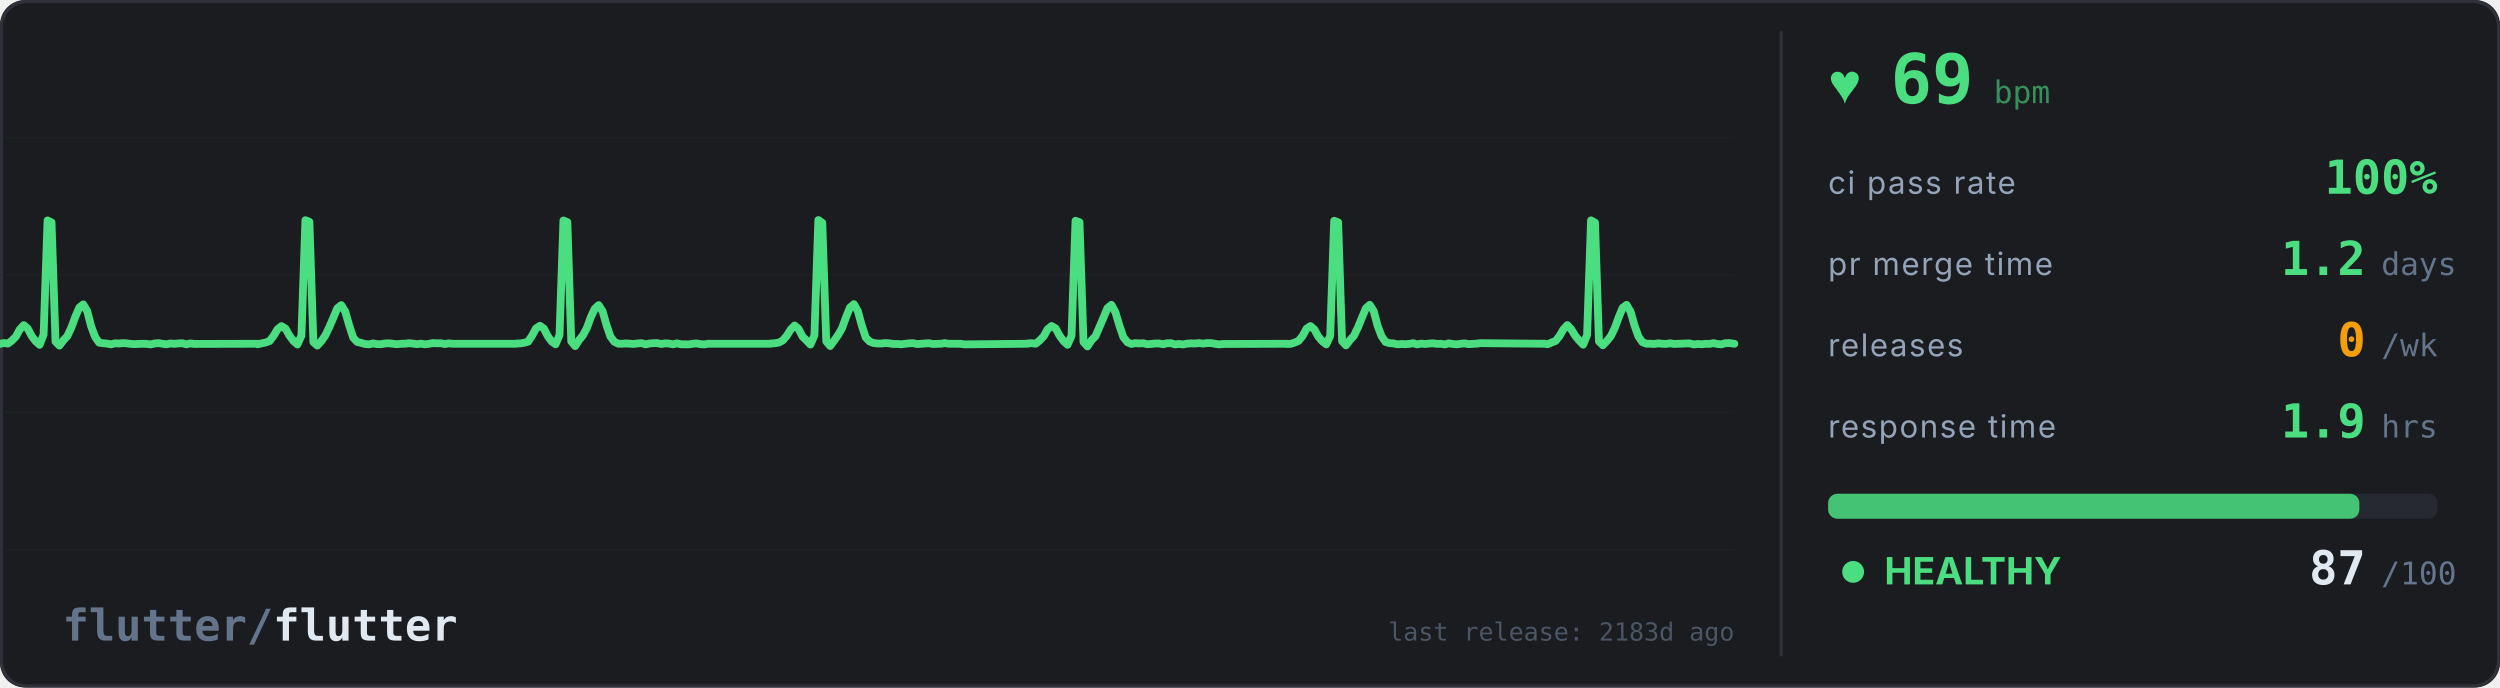
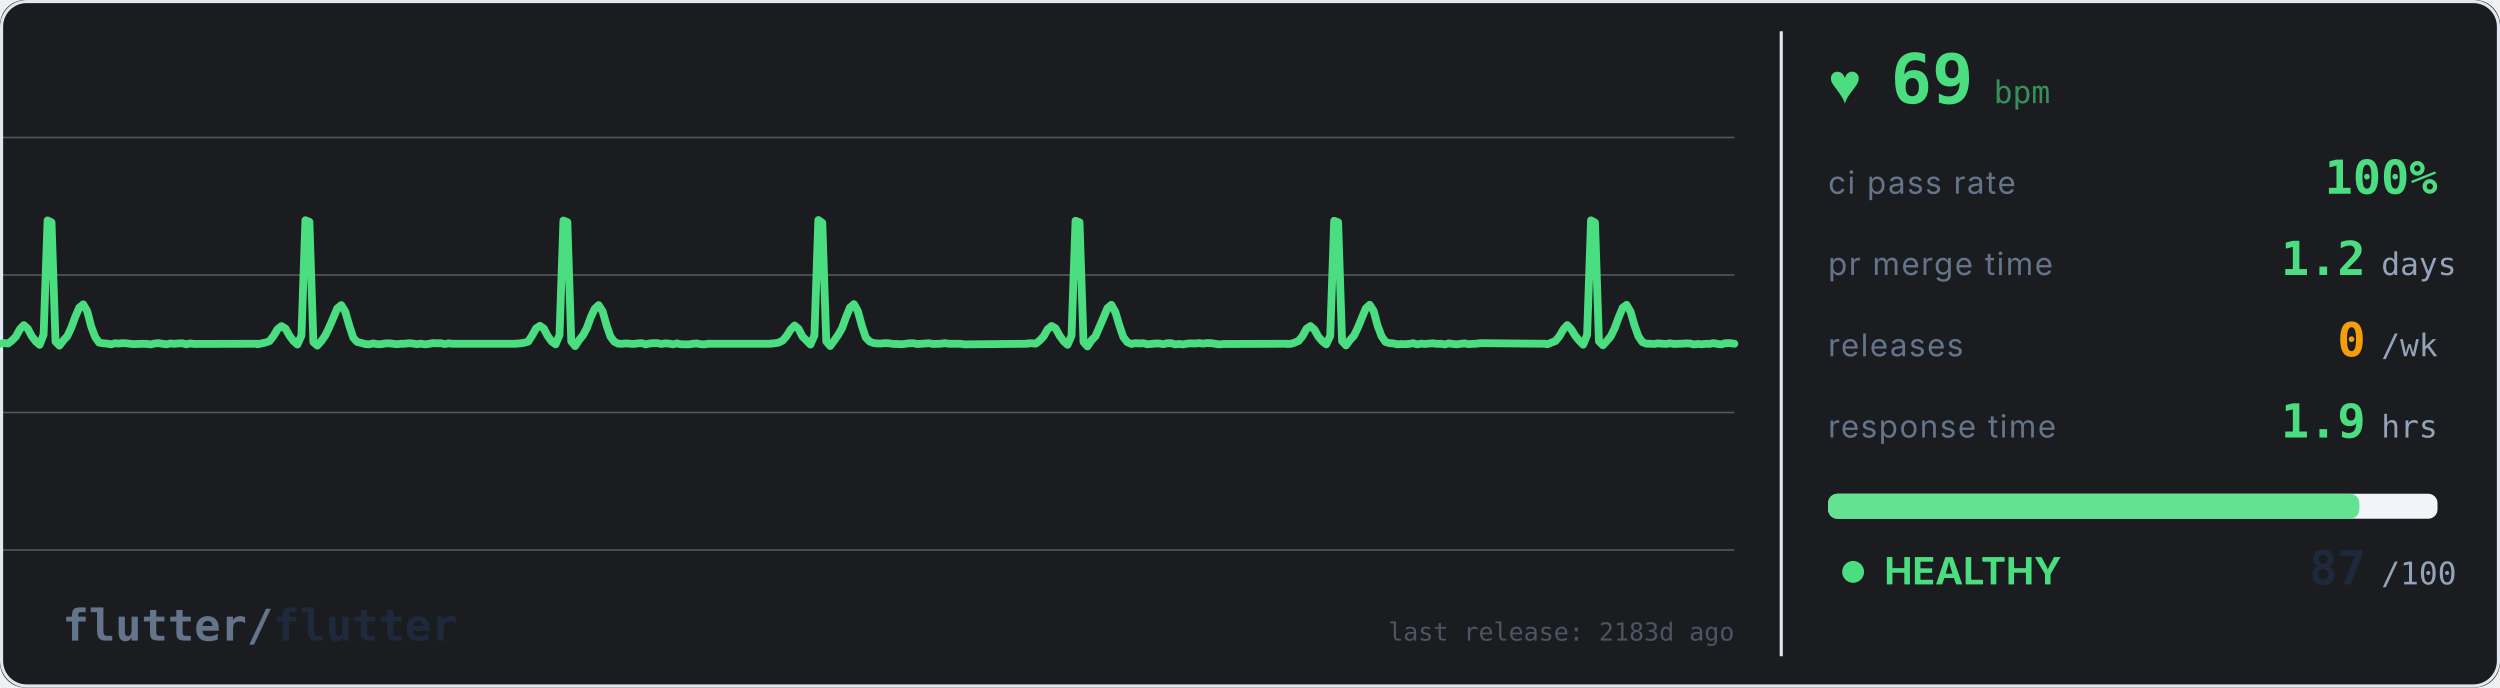
<svg xmlns="http://www.w3.org/2000/svg" width="800" height="220" viewBox="0 0 800 220">
  <defs>
    <style>
      @keyframes trace {
        0% { stroke-dashoffset: 2400; }
        100% { stroke-dashoffset: 0; }
      }
      @keyframes blink {
        0%, 100% { opacity: 1; }
        50% { opacity: 0.3; }
      }
      @keyframes pulse-glow {
        0%, 100% { opacity: 0.5; }
        50% { opacity: 1; }
      }
      @keyframes fade-slow {
        0%, 100% { opacity: 0.4; }
        50% { opacity: 0.7; }
      }
      .bg { fill: #1a1c20; }
      .ecg-line {
        fill: none;
        stroke: #4ade80;
        stroke-width: 2.5;
        stroke-linecap: round;
        stroke-linejoin: round;
        /* no filter - avoids render glitch */
        stroke-dasharray: 2400;
        animation: trace 4s linear infinite;
      }
      .grid-line { stroke: #262a30; stroke-width: 0.5; }
      .label { fill: #94a3b8; font-family: system-ui, -apple-system, 'Segoe UI', sans-serif; font-size: 10px; text-transform: uppercase; letter-spacing: 0.5px; }
      .val { fill: #e2e8f0; font-family: ui-monospace, 'SF Mono', Consolas, monospace; font-size: 15px; font-weight: bold; }
      .val-unit { fill: #64748b; font-family: ui-monospace, 'SF Mono', Consolas, monospace; font-size: 10px; }
      .val-ci { fill: #4ade80; font-family: ui-monospace, 'SF Mono', Consolas, monospace; font-size: 15px; font-weight: bold;  }
      .val-pr { fill: #4ade80; font-family: ui-monospace, 'SF Mono', Consolas, monospace; font-size: 15px; font-weight: bold; }
      .val-rel { fill: #f59e0b; font-family: ui-monospace, 'SF Mono', Consolas, monospace; font-size: 15px; font-weight: bold; }
      .val-resp { fill: #4ade80; font-family: ui-monospace, 'SF Mono', Consolas, monospace; font-size: 15px; font-weight: bold; }
      .repo-name { fill: #e2e8f0; font-family: ui-monospace, 'SF Mono', Consolas, monospace; font-size: 14px; font-weight: bold; }
      .status-text { fill: #4ade80; font-family: system-ui, -apple-system, 'Segoe UI', sans-serif; font-size: 12px; font-weight: bold;  }
      .status-dot { fill: #4ade80; animation: blink 1.5s ease-in-out infinite; }
      .divider { stroke: #2e3238; stroke-width: 1; }
      .bar-bg { fill: #262a30; rx: 3; }
      .bar-fill { fill: #4ade80; rx: 3; opacity: 0.85; }
      .border { fill: none; stroke: #2e3238; stroke-width: 1; rx: 8; }
      .heart { fill: #4ade80; animation: pulse-glow 1s ease-in-out infinite; font-size: 18px; }
      .bpm { fill: #4ade80; font-family: ui-monospace, 'SF Mono', Consolas, monospace; font-size: 22px; font-weight: bold; }
      .bpm-unit { fill: #4ade8099; font-family: ui-monospace, 'SF Mono', Consolas, monospace; font-size: 10px; }

      /* Adapt to GitHub light/dark mode */
-       @media (prefers-color-scheme: light) {
-         .bg { fill: #ffffff; }
        .grid-line { stroke: #e2e8f0; }
        .label { fill: #64748b; }
        .val { fill: #1e293b; }
        .val-unit { fill: #94a3b8; }
        .repo-name { fill: #1e293b; }
        .divider { stroke: #e2e8f0; }
        .bar-bg { fill: #f1f5f9; }
        .border { stroke: #e2e8f0; }
        .bpm-unit { fill: #4ade8099; }
      }
    </style>
  </defs>
  <rect class="bg" width="800" height="220" rx="8" />
  <rect class="border" x="0.5" y="0.5" width="799" height="219" />
  <g opacity="0.3">
    <line class="grid-line" x1="0" y1="44" x2="555" y2="44" />
    <line class="grid-line" x1="0" y1="88" x2="555" y2="88" />
    <line class="grid-line" x1="0" y1="132" x2="555" y2="132" />
    <line class="grid-line" x1="0" y1="176" x2="555" y2="176" />
  </g>
  <path class="ecg-line" d="M 0,110 L 0,110.03 L 1.27,109.77 L 2.54,109.95 L 3.8,109 L 5.07,107.72 L 6.34,105.4 L 7.61,104.04 L 8.88,105.15 L 10.15,107.57 L 11.41,109.21 L 12.68,110.34 L 13.95,107.11 L 15.22,70.54 L 16.49,71.16 L 17.76,109.3 L 19.02,110.59 L 20.29,108.92 L 21.56,107.54 L 22.83,104.81 L 24.1,101.36 L 25.37,98.43 L 26.63,97.4 L 27.9,99.55 L 29.17,104.42 L 30.44,107.83 L 31.71,109.64 L 32.98,109.84 L 34.24,109.95 L 35.51,110.19 L 36.78,109.85 L 38.05,109.93 L 39.32,109.8 L 40.59,109.88 L 41.85,110.05 L 43.12,110.11 L 44.39,110.05 L 45.66,110.01 L 46.93,110.05 L 48.2,110.21 L 49.46,109.91 L 50.73,109.81 L 52,110.01 L 53.27,110.17 L 54.54,109.91 L 55.81,110.02 L 57.07,109.9 L 58.34,109.84 L 59.61,110.18 L 60.88,109.89 L 62.15,110.06 L 82.44,110 L 82.44,110.17 L 83.72,109.88 L 84.99,109.61 L 86.26,109.15 L 87.54,107.49 L 88.81,105.36 L 90.09,104.35 L 91.36,105.14 L 92.63,107.41 L 93.91,109.14 L 95.18,110.24 L 96.46,107.39 L 97.73,70.47 L 99.01,70.98 L 100.28,109.47 L 101.55,110.59 L 102.83,109.15 L 104.1,107.34 L 105.38,104.65 L 106.65,101.72 L 107.92,98.68 L 109.2,97.64 L 110.47,99.7 L 111.75,104.12 L 113.02,108.04 L 114.3,109.42 L 115.57,109.73 L 116.84,110.09 L 118.12,110.18 L 119.39,109.9 L 120.67,110.12 L 121.94,110.14 L 123.21,109.9 L 124.49,109.86 L 125.76,110.01 L 127.04,110.14 L 128.31,110 L 129.59,109.99 L 130.86,109.83 L 132.13,109.94 L 133.41,110.13 L 134.68,109.98 L 135.96,110.17 L 137.23,110.05 L 138.5,109.79 L 139.78,109.86 L 141.05,109.83 L 142.33,110.1 L 143.6,109.87 L 144.87,110.01 L 165.26,110 L 165.26,109.92 L 166.51,109.89 L 167.77,109.68 L 169.02,109.32 L 170.27,107.4 L 171.53,105.08 L 172.78,104.26 L 174.03,105.14 L 175.28,107.55 L 176.54,109.28 L 177.79,110.18 L 179.04,107.22 L 180.3,70.57 L 181.55,71.07 L 182.8,109.22 L 184.05,110.75 L 185.31,108.81 L 186.56,107.28 L 187.81,104.93 L 189.07,101.45 L 190.32,98.81 L 191.57,97.64 L 192.83,99.61 L 194.08,104.03 L 195.33,107.68 L 196.58,109.36 L 197.84,109.98 L 199.09,110.01 L 200.34,109.89 L 201.6,109.99 L 202.85,110.06 L 204.1,109.88 L 205.35,109.81 L 206.61,110.2 L 207.86,109.91 L 209.11,109.82 L 210.37,109.81 L 211.62,110.08 L 212.87,109.87 L 214.12,109.95 L 215.38,110.18 L 216.63,109.88 L 217.88,110.16 L 219.14,110.18 L 220.39,110.2 L 221.64,110.01 L 222.89,109.9 L 224.15,110.13 L 225.4,110.2 L 226.65,110 L 246.7,110 L 246.7,109.92 L 247.96,109.85 L 249.23,109.62 L 250.49,108.95 L 251.76,107.46 L 253.02,105.45 L 254.28,104.16 L 255.55,105.25 L 256.81,107.71 L 258.08,108.96 L 259.34,110.25 L 260.61,107.36 L 261.87,70.42 L 263.13,71.28 L 264.4,109.24 L 265.66,110.72 L 266.93,109 L 268.19,107.21 L 269.45,105.03 L 270.72,101.5 L 271.98,98.42 L 273.25,97.33 L 274.51,99.55 L 275.77,104.16 L 277.04,108 L 278.3,109.3 L 279.57,109.78 L 280.83,109.92 L 282.09,109.91 L 283.36,109.79 L 284.62,109.88 L 285.89,110.07 L 287.15,110.07 L 288.42,110.16 L 289.68,110.02 L 290.94,109.86 L 292.21,109.83 L 293.47,110.09 L 294.74,110.02 L 296,109.92 L 297.26,109.83 L 298.53,110.08 L 299.79,110.03 L 301.06,110 L 302.32,109.8 L 303.58,110.01 L 304.85,110 L 306.11,110.01 L 307.38,110.02 L 308.64,110.2 L 328.87,110 L 328.87,109.89 L 330.14,109.84 L 331.42,109.98 L 332.69,108.98 L 333.97,107.63 L 335.24,105.35 L 336.52,104.32 L 337.79,105.07 L 339.07,107.42 L 340.34,109.17 L 341.62,110.33 L 342.89,107.43 L 344.17,70.65 L 345.44,71.11 L 346.72,109.44 L 347.99,110.85 L 349.27,108.89 L 350.54,107.62 L 351.82,104.65 L 353.09,101.69 L 354.37,98.61 L 355.64,97.55 L 356.92,99.87 L 358.2,104.16 L 359.47,107.88 L 360.75,109.5 L 362.02,110.06 L 363.3,109.81 L 364.57,109.9 L 365.85,109.83 L 367.12,110.15 L 368.4,110.06 L 369.67,109.92 L 370.95,109.91 L 372.22,110.14 L 373.5,109.84 L 374.77,109.82 L 376.05,110.21 L 377.32,110.06 L 378.6,110.21 L 379.87,109.96 L 381.15,109.88 L 382.42,109.93 L 383.7,109.79 L 384.97,109.96 L 386.25,109.79 L 387.52,109.8 L 388.8,110.01 L 390.07,110.2 L 391.35,110.08 L 411.75,110 L 411.75,110.07 L 413.02,110.03 L 414.28,109.63 L 415.55,109.09 L 416.81,107.55 L 418.08,105.19 L 419.34,104.34 L 420.61,105.44 L 421.87,107.73 L 423.14,109.2 L 424.4,110.2 L 425.67,107.51 L 426.93,70.66 L 428.2,71.12 L 429.46,109.16 L 430.72,110.52 L 431.99,108.83 L 433.25,107.46 L 434.52,104.84 L 435.78,101.75 L 437.05,98.69 L 438.31,97.54 L 439.58,99.53 L 440.84,104.27 L 442.11,107.61 L 443.37,109.43 L 444.64,109.8 L 445.9,109.9 L 447.17,110.18 L 448.43,110.08 L 449.7,110.14 L 450.96,110.05 L 452.23,109.83 L 453.49,110.2 L 454.76,109.96 L 456.02,110.07 L 457.29,109.94 L 458.55,109.86 L 459.82,110.03 L 461.08,110.01 L 462.34,110.21 L 463.61,109.88 L 464.87,110.07 L 466.14,110.18 L 467.4,110.02 L 468.67,109.88 L 469.93,110.13 L 471.2,110.04 L 472.46,109.98 L 473.73,109.81 L 493.96,110 L 493.96,109.95 L 495.23,110.15 L 496.49,109.61 L 497.76,109.13 L 499.02,107.58 L 500.29,105.39 L 501.55,104.03 L 502.81,105.37 L 504.08,107.45 L 505.34,108.98 L 506.61,110.3 L 507.87,107.23 L 509.13,70.52 L 510.4,71.23 L 511.66,109.23 L 512.93,110.48 L 514.19,109.11 L 515.45,107.61 L 516.72,104.97 L 517.98,101.54 L 519.25,98.5 L 520.51,97.55 L 521.78,99.72 L 523.04,104.12 L 524.3,107.67 L 525.57,109.49 L 526.83,109.98 L 528.1,109.99 L 529.36,110.07 L 530.62,109.87 L 531.89,110 L 533.15,110.05 L 534.42,109.85 L 535.68,110.07 L 536.95,110.01 L 538.21,109.97 L 539.47,109.9 L 540.74,109.91 L 542,110.21 L 543.27,110.07 L 544.53,110.16 L 545.79,110.03 L 547.06,110.04 L 548.32,109.81 L 549.59,110.07 L 550.85,110.19 L 552.11,109.82 L 553.38,109.79 L 554.64,109.95 L 555,110" />
  <line class="divider" x1="570" y1="10" x2="570" y2="210" />
  <text class="heart" x="585" y="33">♥</text>
  <text class="bpm" x="605" y="33">69</text>
  <text class="bpm-unit" x="638" y="33">bpm</text>
  <text class="label" x="585" y="62">ci pass rate</text>
  <text class="val-ci" x="780" y="62" text-anchor="end">100%</text>
  <text class="label" x="585" y="88">pr merge time</text>
  <text class="val-pr" x="757" y="88" text-anchor="end">1.2</text>
  <text class="val-unit" x="762" y="88">days</text>
  <text class="label" x="585" y="114">releases</text>
  <text class="val-rel" x="757" y="114" text-anchor="end">0</text>
  <text class="val-unit" x="762" y="114">/wk</text>
  <text class="label" x="585" y="140">response time</text>
  <text class="val-resp" x="757" y="140" text-anchor="end">1.9</text>
  <text class="val-unit" x="762" y="140">hrs</text>
  <rect class="bar-bg" x="585" y="158" width="195" height="8" />
  <rect class="bar-fill" x="585" y="158" width="170" height="8" />
  <circle class="status-dot" cx="593" cy="183" r="3.5" />
  <text class="status-text" x="603" y="187">HEALTHY</text>
  <text class="val" x="757" y="187" text-anchor="end">87</text>
  <text class="val-unit" x="762" y="187">/100</text>
  <text class="repo-name" x="20" y="205">
    <tspan fill="#64748b">flutter/</tspan>flutter
  </text>
  <text fill="#4b5563" font-family="ui-monospace, 'SF Mono', Consolas, monospace" font-size="8" x="555" y="205" text-anchor="end">last release: 2183d ago</text>
</svg>
